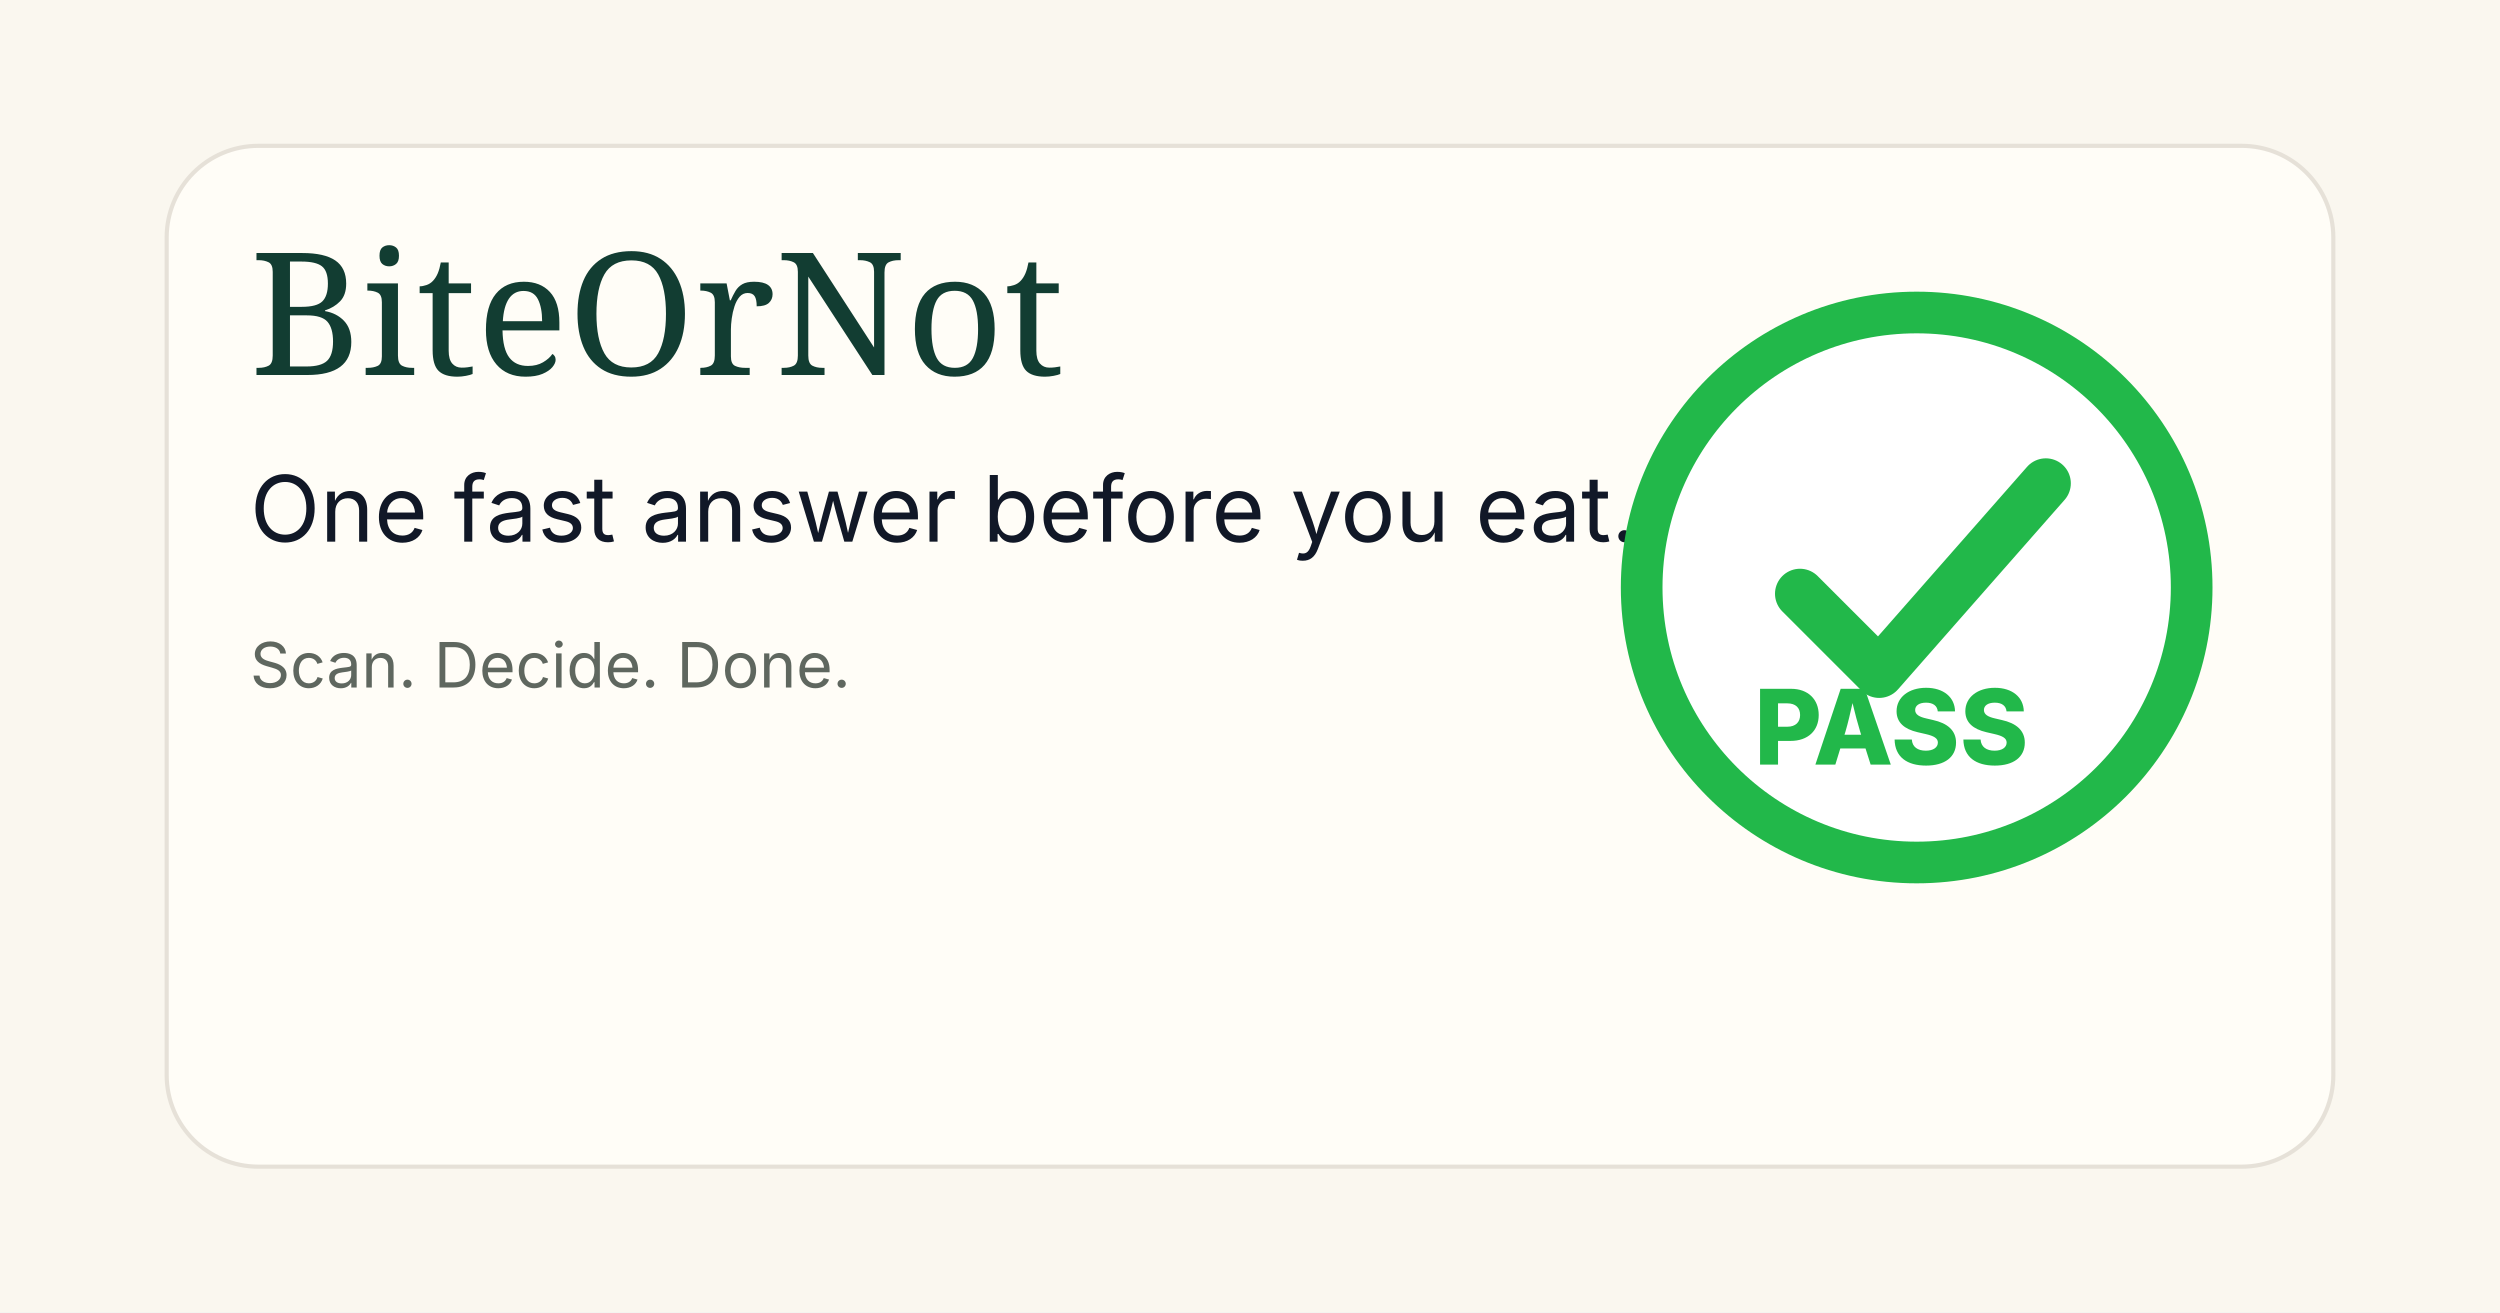
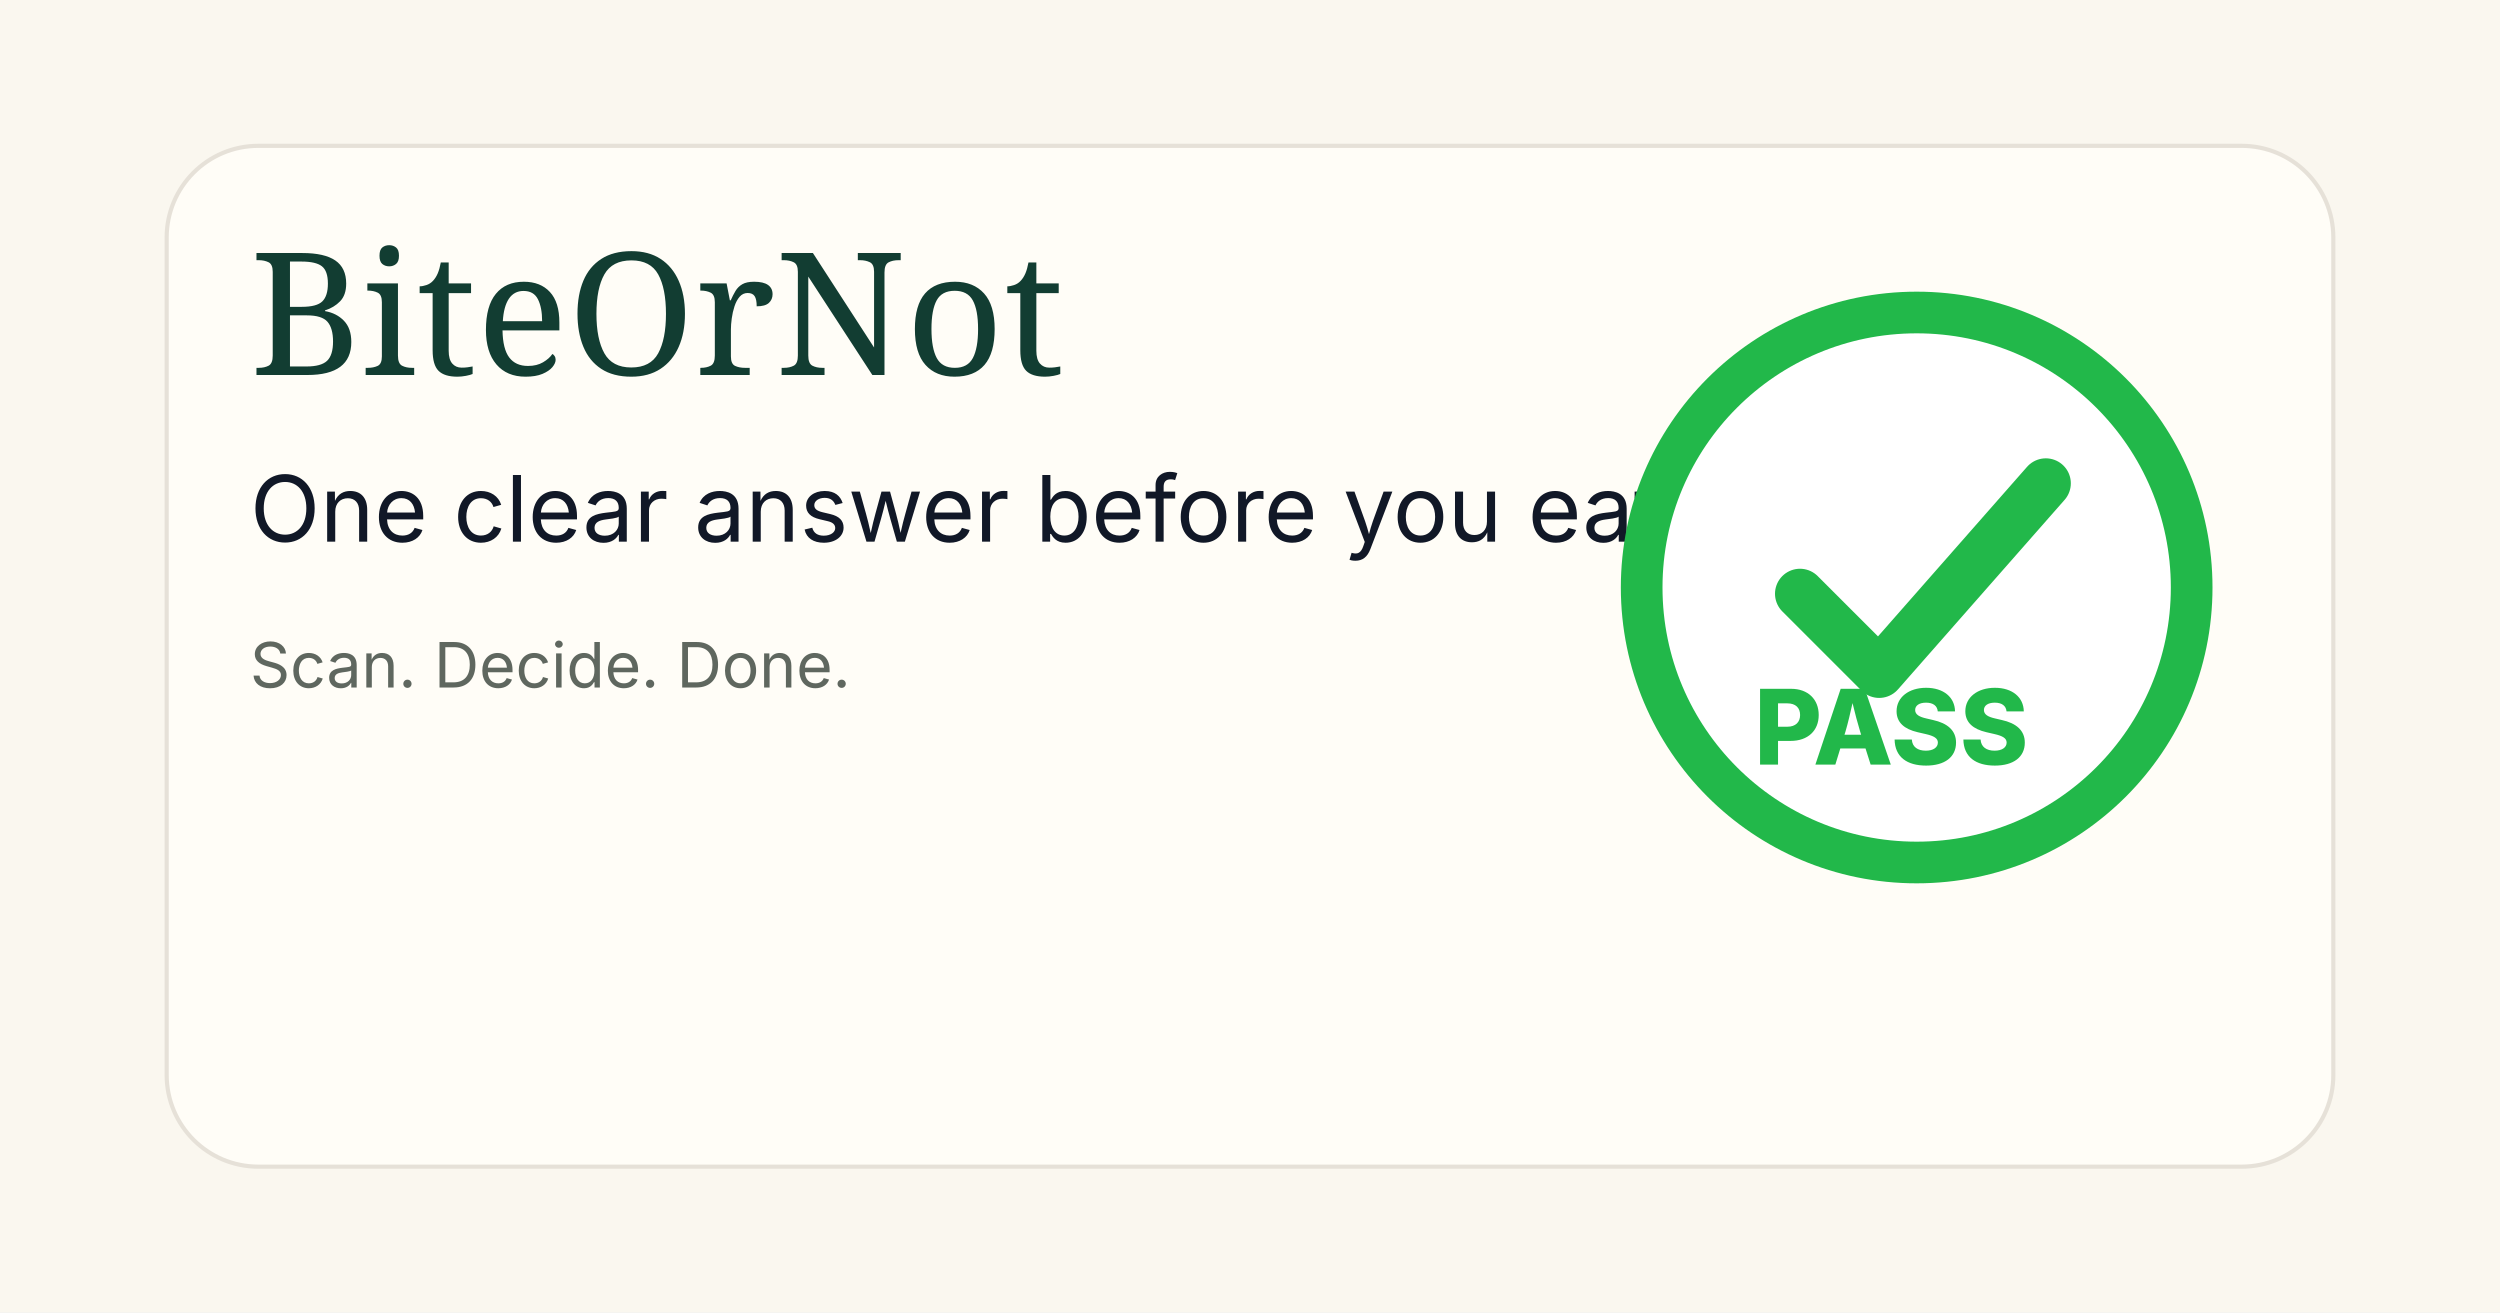
<svg xmlns="http://www.w3.org/2000/svg" width="1200" height="630" viewBox="0 0 1200 630" fill="none">
  <rect width="1200" height="630" fill="#FAF7EF" />
  <rect x="80" y="70" width="1040" height="490" rx="44" fill="#FFFDF7" stroke="#E6E1D8" stroke-width="2" />
  <text x="120" y="180" fill="#123D32" font-size="82" font-family="Georgia, serif">BiteOrNot</text>
-   <text x="120" y="260" fill="#111827" font-size="44" font-family="Inter, system-ui, sans-serif">One fast answer before you eat.</text>
+   <text x="120" y="260" fill="#111827" font-size="44" font-family="Inter, system-ui, sans-serif">One clear answer before you eat.</text>
  <text x="120" y="330" fill="#5F675F" font-size="30" font-family="Inter, system-ui, sans-serif">Scan. Decide. Done.</text>
  <g transform="translate(770 132)">
    <circle cx="150" cy="150" r="132" fill="#FFFFFF" stroke="#22B84A" stroke-width="20" />
    <path d="M94 153l38 38 80-91" stroke="#22B84A" stroke-width="24" stroke-linecap="round" stroke-linejoin="round" />
    <text x="72" y="235" fill="#22B84A" font-size="50" font-weight="800" font-family="Inter, system-ui, sans-serif">PASS</text>
  </g>
</svg>
